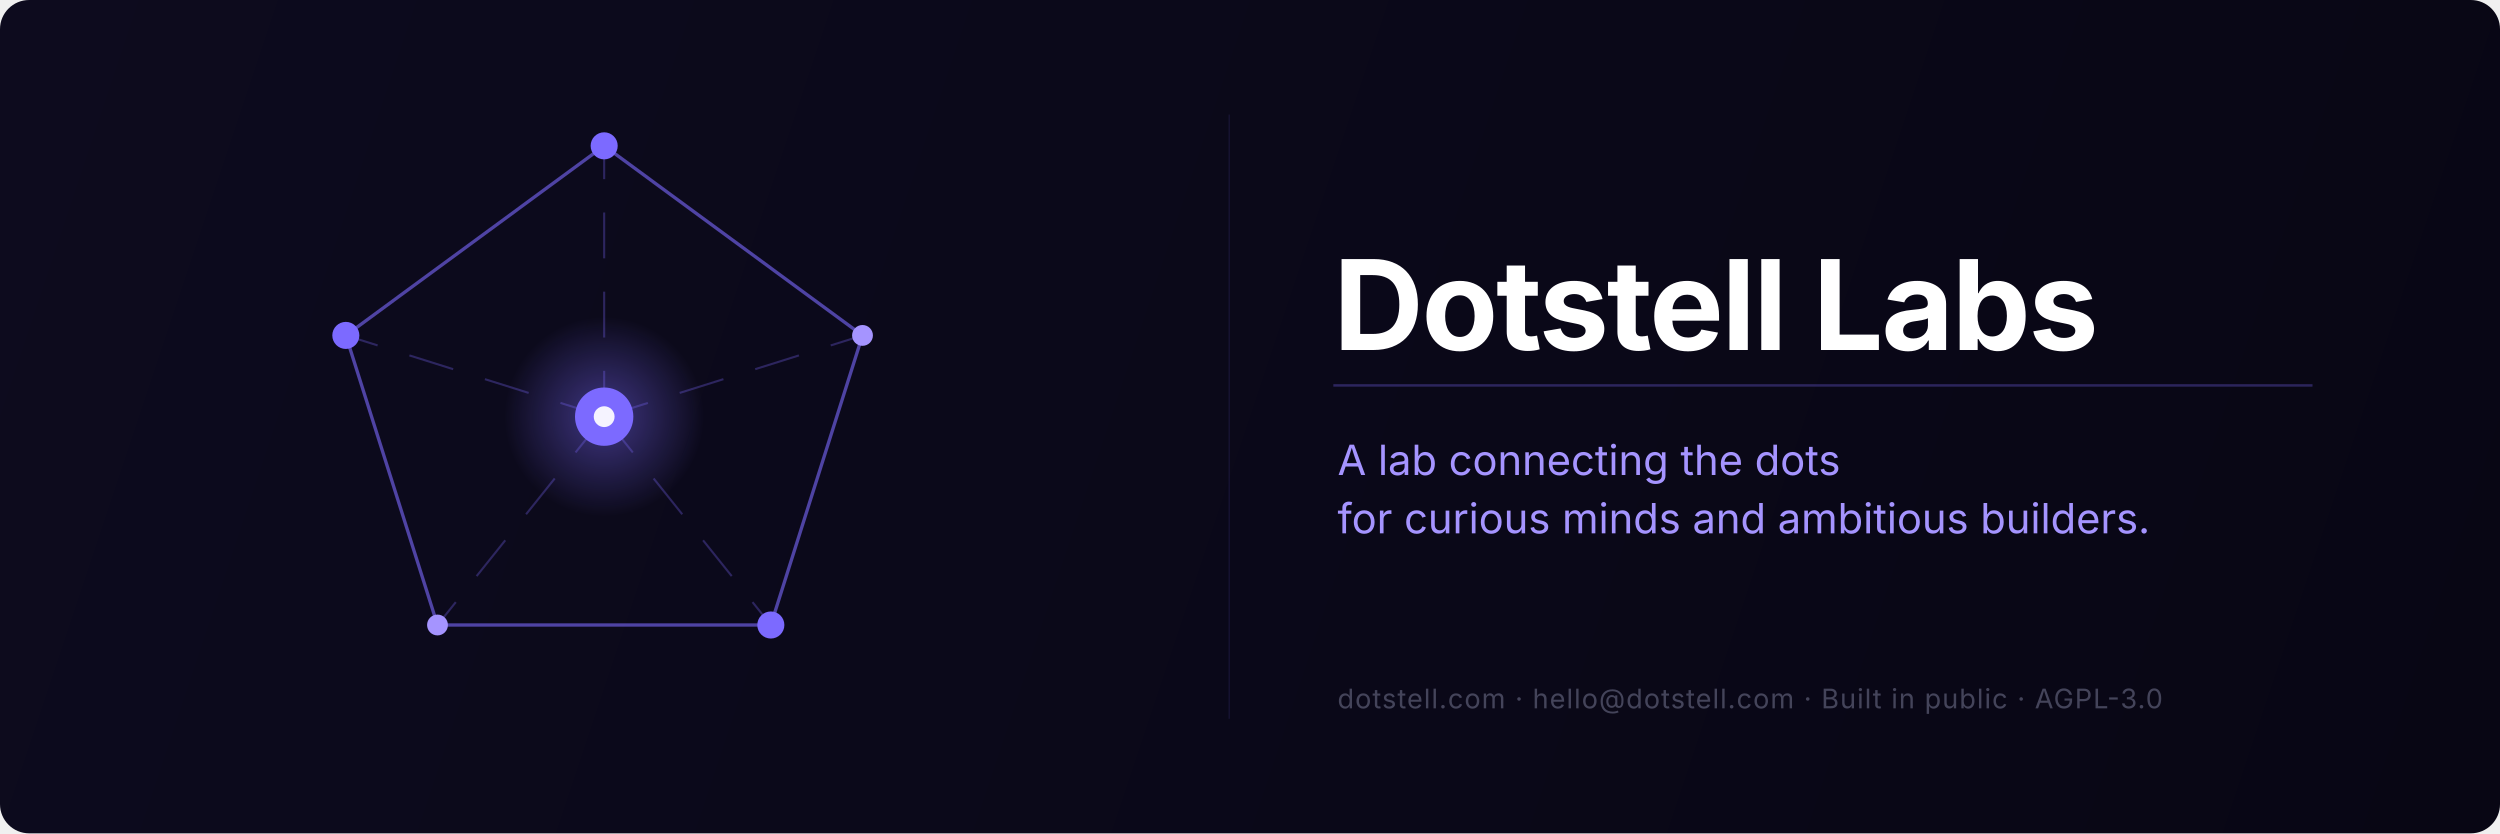
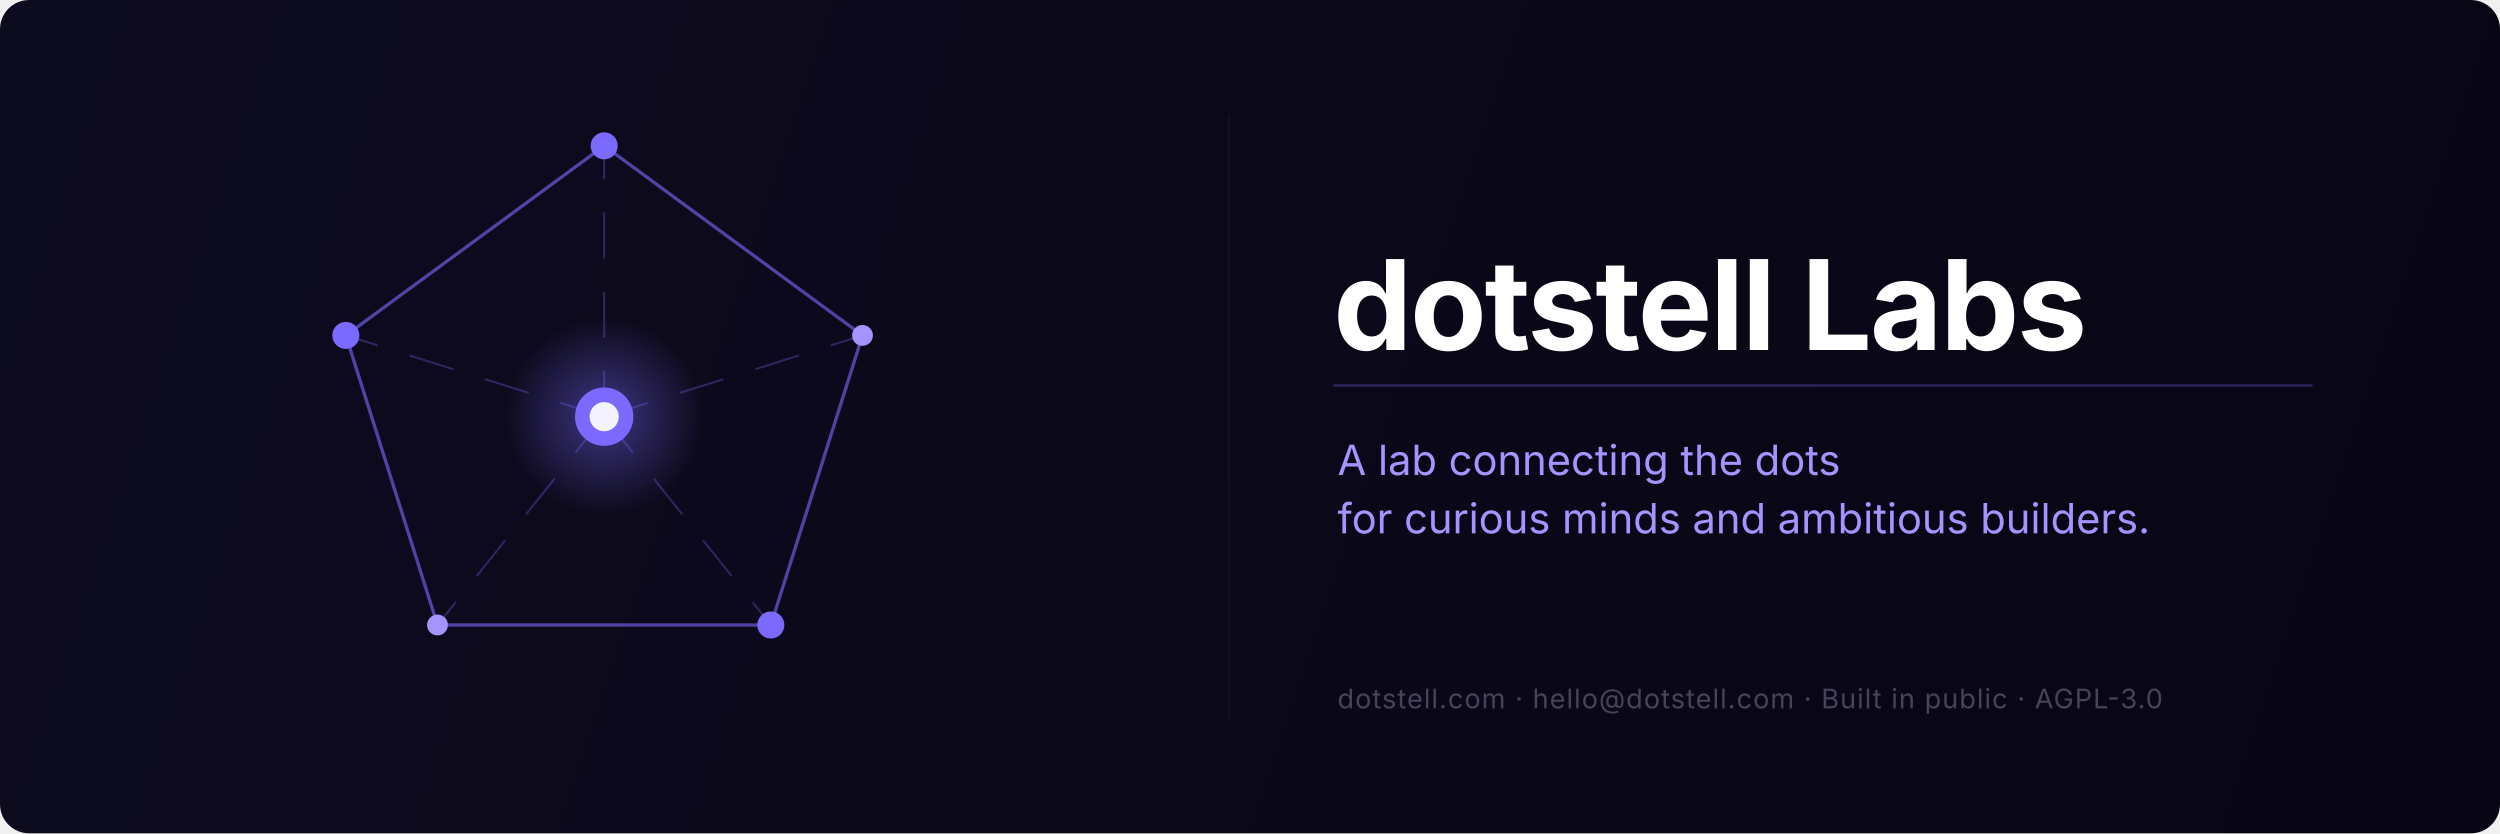
<svg xmlns="http://www.w3.org/2000/svg" width="1200" height="400" viewBox="0 0 1200 400" fill="none">
  <defs>
    <linearGradient id="bg" x1="0" y1="0" x2="1200" y2="400" gradientUnits="userSpaceOnUse">
      <stop offset="0%" stop-color="#0d0b1e" />
      <stop offset="100%" stop-color="#080614" />
    </linearGradient>
    <radialGradient id="bloom" cx="50%" cy="50%" r="50%">
      <stop offset="0%" stop-color="#7c6aff" stop-opacity="0.45" />
      <stop offset="100%" stop-color="#7c6aff" stop-opacity="0" />
    </radialGradient>
  </defs>
  <rect width="1200" height="400" rx="14" fill="url(#bg)" />
  <line x1="290" y1="70" x2="414" y2="161" stroke="#7c6aff" stroke-width="1.6" stroke-opacity="0.6" />
  <line x1="414" y1="161" x2="370" y2="300" stroke="#7c6aff" stroke-width="1.6" stroke-opacity="0.6" />
  <line x1="370" y1="300" x2="210" y2="300" stroke="#7c6aff" stroke-width="1.6" stroke-opacity="0.6" />
  <line x1="210" y1="300" x2="166" y2="161" stroke="#7c6aff" stroke-width="1.6" stroke-opacity="0.6" />
  <line x1="166" y1="161" x2="290" y2="70" stroke="#7c6aff" stroke-width="1.6" stroke-opacity="0.6" />
  <line x1="290" y1="200" x2="290" y2="70" stroke="#7c6aff" stroke-width="1" stroke-opacity="0.3" stroke-dasharray="22 16" />
  <line x1="290" y1="200" x2="414" y2="161" stroke="#7c6aff" stroke-width="1" stroke-opacity="0.3" stroke-dasharray="22 16" />
  <line x1="290" y1="200" x2="370" y2="300" stroke="#7c6aff" stroke-width="1" stroke-opacity="0.3" stroke-dasharray="22 16" />
  <line x1="290" y1="200" x2="210" y2="300" stroke="#7c6aff" stroke-width="1" stroke-opacity="0.3" stroke-dasharray="22 16" />
  <line x1="290" y1="200" x2="166" y2="161" stroke="#7c6aff" stroke-width="1" stroke-opacity="0.3" stroke-dasharray="22 16" />
  <circle cx="290" cy="70" r="6.5" fill="#7c6aff" />
  <circle cx="414" cy="161" r="5" fill="#a594ff" />
  <circle cx="370" cy="300" r="6.5" fill="#7c6aff" />
  <circle cx="210" cy="300" r="5" fill="#a594ff" />
  <circle cx="166" cy="161" r="6.5" fill="#7c6aff" />
  <circle cx="290" cy="200" r="48" fill="url(#bloom)" />
  <circle cx="290" cy="200" r="14" fill="#7c6aff" />
-   <circle cx="290" cy="200" r="5" fill="white" fill-opacity="0.92" />
+   <circle cx="290" cy="200" r="7" fill="white" fill-opacity="0.92" />
  <line x1="590" y1="55" x2="590" y2="345" stroke="#7c6aff" stroke-width="0.5" stroke-opacity="0.15" />
-   <text x="640" y="168" font-family="system-ui,-apple-system,BlinkMacSystemFont,sans-serif" font-size="60" font-weight="700" letter-spacing="-1" fill="white">Dotstell Labs</text>
+   <text x="640" y="168" font-family="system-ui,-apple-system,BlinkMacSystemFont,sans-serif" font-size="60" font-weight="700" letter-spacing="-1" fill="white">dotstell Labs</text>
  <line x1="640" y1="185" x2="1110" y2="185" stroke="#7c6aff" stroke-width="1.2" stroke-opacity="0.3" />
  <text x="642" y="228" font-family="system-ui,-apple-system,BlinkMacSystemFont,sans-serif" font-size="20" font-weight="400" fill="#a594ff">A lab connecting the dots</text>
  <text x="642" y="256" font-family="system-ui,-apple-system,BlinkMacSystemFont,sans-serif" font-size="20" font-weight="400" fill="#a594ff">for curious minds and ambitious builders.</text>
  <text x="642" y="340" font-family="system-ui,-apple-system,sans-serif" font-size="13" fill="#44445a" letter-spacing="0.5">dotstell.com · hello@dotstell.com · Built in public · AGPL-3.0</text>
</svg>
